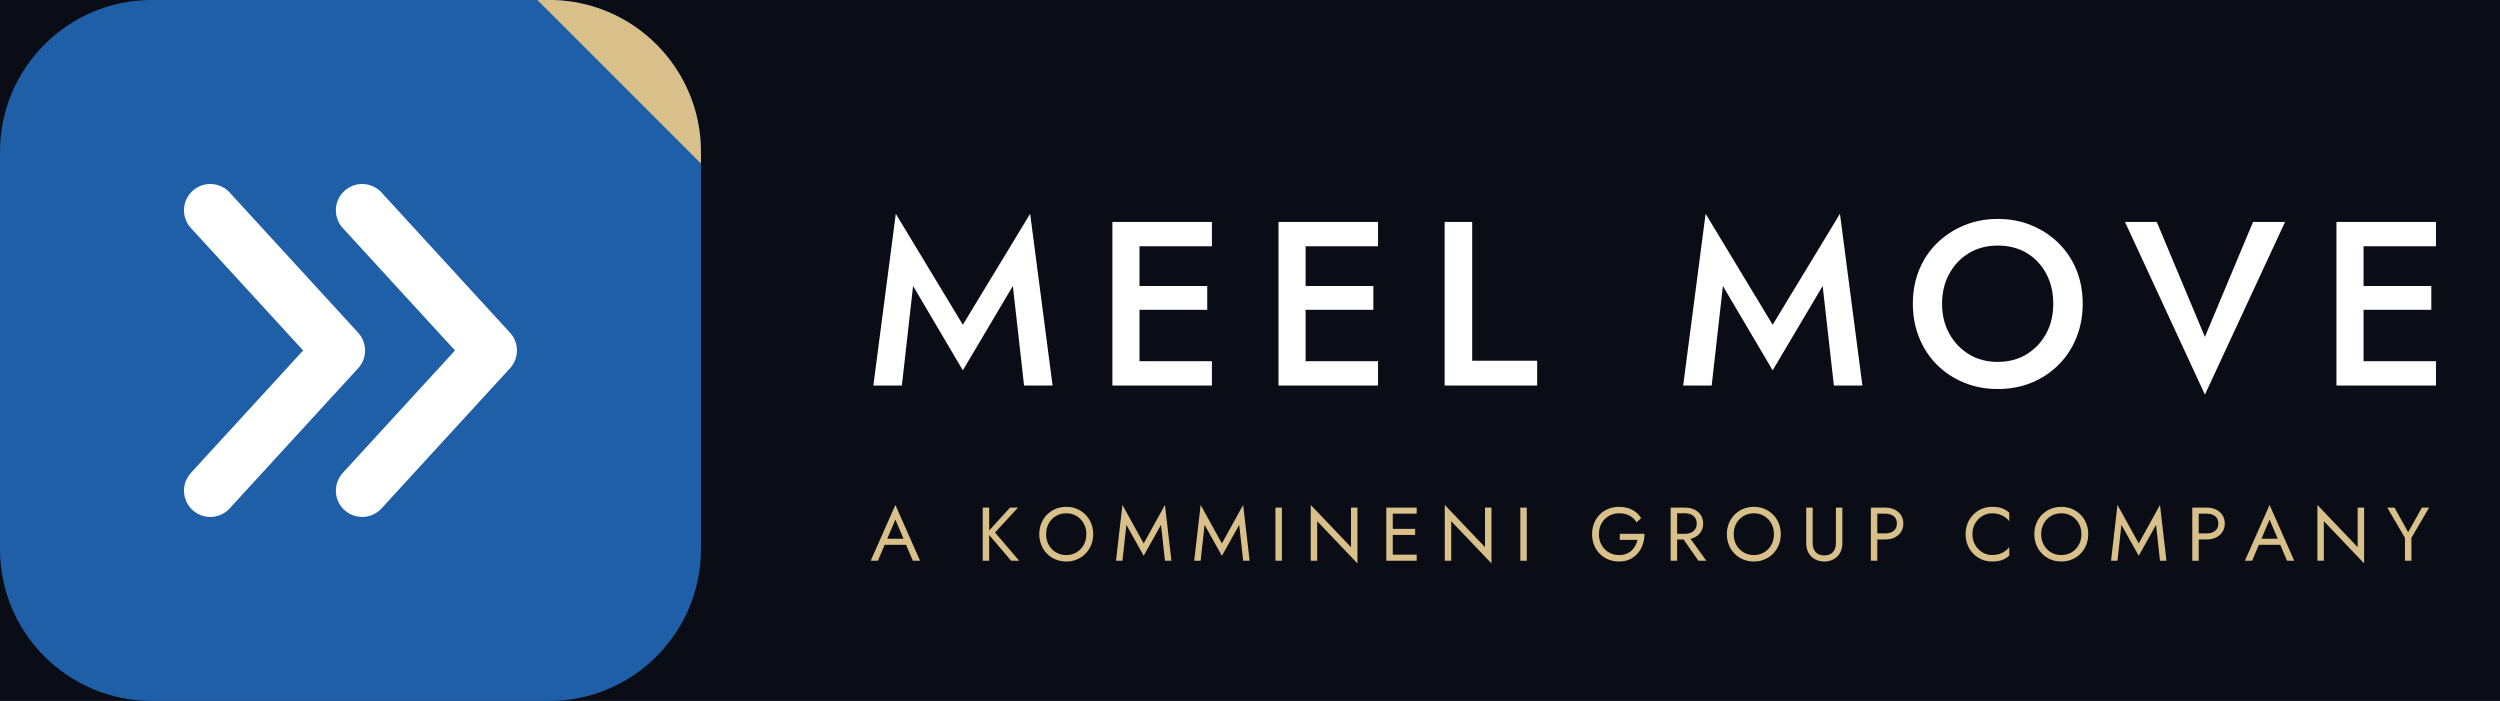
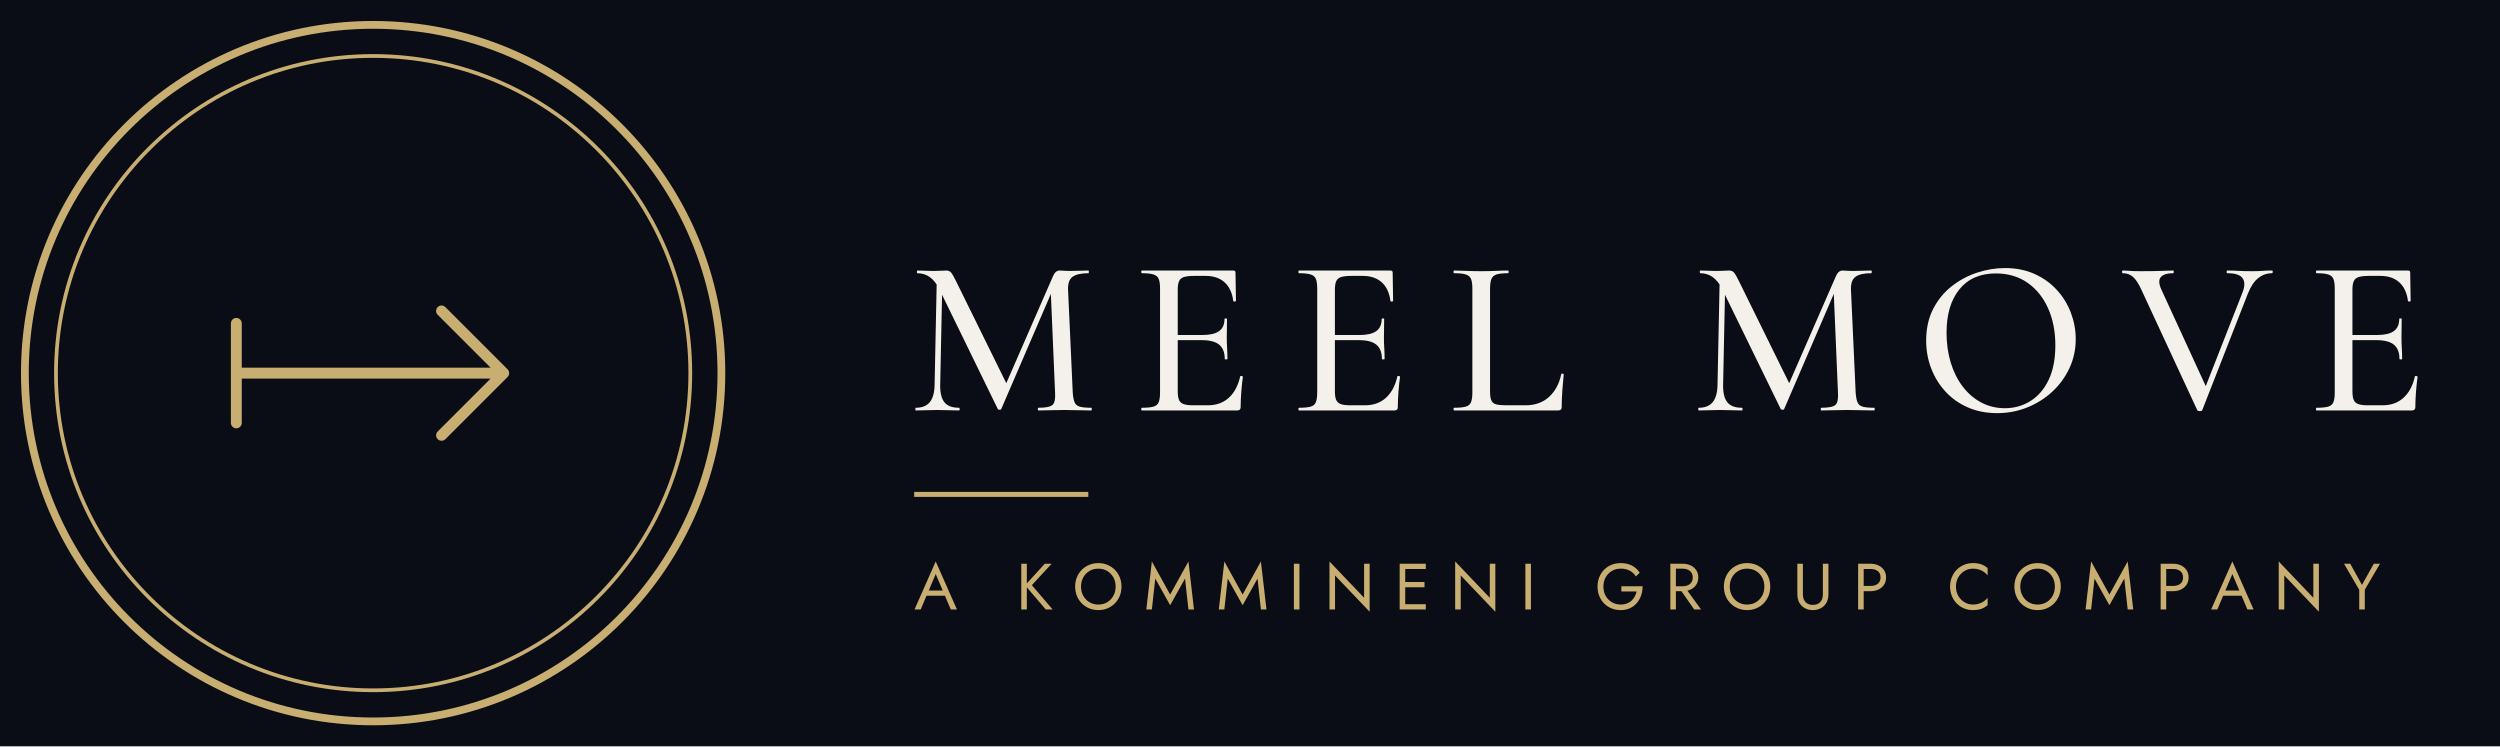
- <svg xmlns="http://www.w3.org/2000/svg" viewBox="0 0 428 120" width="428" height="120" role="img" aria-label="Meel Move logo">
-   <rect width="428" height="120" fill="#0A0D16" />
-   <g transform="translate(0 0)">
-     <clipPath id="t-meel-move-0-0">
-       <rect width="120" height="120" rx="26" />
-     </clipPath>
-     <rect width="120" height="120" rx="26" fill="#1F5FA8" />
-     <polygon clip-path="url(#t-meel-move-0-0)" points="92,0 120,0 120,28" fill="#D9C08A" />
-     <path fill="none" stroke="#FFFFFF" stroke-width="9" stroke-linecap="round" stroke-linejoin="round" d="M36 36 L58 60 L36 84 M62 36 L84 60 L62 84" />
-   </g>
-   <path fill="#FFFFFF" d="M156.32 48.96 164.84 63.4 173.4 48.96 175.32 66.0H180.2L176.36 36.6L164.84 55.6L153.36 36.6L149.52 66.0H154.4Z M193.36 66.0H207.48V61.84H193.36ZM193.36 42.16H207.48V38.0H193.36ZM193.36 53.04H206.68V48.96H193.36ZM190.44 38.0V66.0H195.08V38.0Z M221.8 66.0H235.92V61.84H221.8ZM221.8 42.16H235.92V38.0H221.8ZM221.8 53.04H235.12V48.96H221.8ZM218.88 38.0V66.0H223.52V38.0Z M247.32 38.0V66.0H263.16V61.76H252.04V38.0Z M294.96 48.96 303.48 63.4 312.04 48.96 313.96 66.0H318.84L315.0 36.6L303.48 55.6L292.0 36.6L288.16 66.0H293.04Z M332.48 52.0Q332.48 49.12 333.72 46.86Q334.96 44.6 337.1 43.32Q339.24 42.04 342.0 42.04Q344.84 42.04 346.98 43.32Q349.12 44.6 350.32 46.86Q351.52 49.12 351.52 52.0Q351.52 54.88 350.3 57.12Q349.08 59.36 346.94 60.66Q344.8 61.96 342.0 61.96Q339.24 61.96 337.1 60.66Q334.96 59.36 333.72 57.12Q332.48 54.88 332.48 52.0ZM327.48 52.0Q327.48 55.12 328.56 57.8Q329.64 60.48 331.6 62.44Q333.56 64.4 336.22 65.5Q338.88 66.6 342.0 66.6Q345.2 66.6 347.84 65.5Q350.48 64.4 352.44 62.44Q354.4 60.48 355.48 57.8Q356.56 55.12 356.56 52.0Q356.56 48.84 355.48 46.2Q354.4 43.56 352.42 41.62Q350.44 39.68 347.8 38.58Q345.16 37.48 342.0 37.48Q338.92 37.48 336.26 38.58Q333.6 39.68 331.62 41.62Q329.64 43.56 328.56 46.2Q327.48 48.84 327.48 52.0Z M377.48 57.68 369.24 38.0H363.8L377.48 67.56L391.2 38.0H385.72Z M402.92 66.0H417.04V61.84H402.92ZM402.92 42.16H417.04V38.0H402.92ZM402.92 53.04H416.24V48.96H402.92ZM400 38.0V66.0H404.64V38.0Z" />
-   <path fill="#D9C08A" d="M150.911 93.27H155.721L155.331 92.23H151.301ZM153.29 88.954 154.85 92.62 154.954 92.88 156.28 96.0H157.515L153.29 86.445L149.065 96.0H150.3L151.652 92.802L151.756 92.568Z M168.24 86.9V96.0H169.345V86.9ZM172.92 86.9 169.007 91.19 173.115 96.0H174.48L170.346 91.164L174.285 86.9Z M179.095 91.45Q179.095 90.423 179.543 89.617Q179.992 88.811 180.772 88.343Q181.552 87.875 182.54 87.875Q183.541 87.875 184.315 88.343Q185.088 88.811 185.536 89.617Q185.985 90.423 185.985 91.45Q185.985 92.477 185.536 93.283Q185.088 94.089 184.315 94.557Q183.541 95.025 182.54 95.025Q181.552 95.025 180.772 94.557Q179.992 94.089 179.543 93.283Q179.095 92.477 179.095 91.45ZM177.925 91.45Q177.925 92.438 178.269 93.296Q178.614 94.154 179.238 94.785Q179.862 95.415 180.707 95.773Q181.552 96.13 182.54 96.13Q183.541 96.13 184.38 95.773Q185.218 95.415 185.842 94.785Q186.466 94.154 186.81 93.296Q187.155 92.438 187.155 91.45Q187.155 90.449 186.81 89.597Q186.466 88.746 185.842 88.115Q185.218 87.485 184.38 87.127Q183.541 86.77 182.54 86.77Q181.552 86.77 180.707 87.127Q179.862 87.485 179.238 88.115Q178.614 88.746 178.269 89.597Q177.925 90.449 177.925 91.45Z M192.836 89.851 195.8 95.155 198.764 89.851 199.44 96.0H200.545L199.44 86.445L195.8 93.036L192.16 86.445L191.055 96.0H192.16Z M206.226 89.851 209.19 95.155 212.154 89.851 212.83 96.0H213.935L212.83 86.445L209.19 93.036L205.55 86.445L204.445 96.0H205.55Z M218.355 86.9V96.0H219.46V86.9Z M231.29 86.9V93.673L224.4 86.445V96.0H225.505V89.227L232.395 96.455V86.9Z M237.946 96.0H242.535V94.96H237.946ZM237.946 87.94H242.535V86.9H237.946ZM237.946 91.58H242.275V90.54H237.946ZM237.335 86.9V96.0H238.44V86.9Z M254.235 86.9V93.673L247.345 86.445V96.0H248.45V89.227L255.34 96.455V86.9Z M260.28 86.9V96.0H261.385V86.9Z M277.31 92.425H280.339Q280.222 92.958 279.968 93.426Q279.715 93.894 279.325 94.258Q278.935 94.622 278.395 94.823Q277.856 95.025 277.18 95.025Q276.218 95.025 275.438 94.57Q274.658 94.115 274.196 93.309Q273.735 92.503 273.735 91.45Q273.735 90.384 274.196 89.584Q274.658 88.785 275.438 88.33Q276.218 87.875 277.18 87.875Q278.22 87.875 278.987 88.285Q279.754 88.694 280.183 89.422L280.963 88.707Q280.573 88.07 280.007 87.641Q279.442 87.212 278.733 86.991Q278.025 86.77 277.18 86.77Q276.192 86.77 275.347 87.114Q274.502 87.459 273.878 88.09Q273.254 88.72 272.909 89.578Q272.565 90.436 272.565 91.45Q272.565 92.464 272.909 93.322Q273.254 94.18 273.878 94.811Q274.502 95.441 275.347 95.785Q276.192 96.13 277.18 96.13Q278.22 96.13 279.032 95.746Q279.845 95.363 280.404 94.7Q280.963 94.037 281.249 93.186Q281.535 92.334 281.535 91.385H277.31Z M287.645 91.515 290.765 96.0H292.13L288.88 91.515ZM286.02 86.9V96.0H287.125V86.9ZM286.631 87.875H288.49Q289.075 87.875 289.524 88.083Q289.972 88.291 290.226 88.681Q290.479 89.071 290.479 89.63Q290.479 90.189 290.226 90.579Q289.972 90.969 289.524 91.177Q289.075 91.385 288.49 91.385H286.631V92.36H288.49Q289.374 92.36 290.069 92.029Q290.765 91.697 291.174 91.079Q291.584 90.462 291.584 89.63Q291.584 88.785 291.174 88.174Q290.765 87.563 290.069 87.232Q289.374 86.9 288.49 86.9H286.631Z M296.81 91.45Q296.81 90.423 297.258 89.617Q297.707 88.811 298.487 88.343Q299.267 87.875 300.255 87.875Q301.256 87.875 302.029 88.343Q302.803 88.811 303.251 89.617Q303.7 90.423 303.7 91.45Q303.7 92.477 303.251 93.283Q302.803 94.089 302.029 94.557Q301.256 95.025 300.255 95.025Q299.267 95.025 298.487 94.557Q297.707 94.089 297.258 93.283Q296.81 92.477 296.81 91.45ZM295.64 91.45Q295.64 92.438 295.984 93.296Q296.329 94.154 296.953 94.785Q297.577 95.415 298.422 95.773Q299.267 96.13 300.255 96.13Q301.256 96.13 302.094 95.773Q302.933 95.415 303.557 94.785Q304.181 94.154 304.525 93.296Q304.87 92.438 304.87 91.45Q304.87 90.449 304.525 89.597Q304.181 88.746 303.557 88.115Q302.933 87.485 302.094 87.127Q301.256 86.77 300.255 86.77Q299.267 86.77 298.422 87.127Q297.577 87.485 296.953 88.115Q296.329 88.746 295.984 89.597Q295.64 90.449 295.64 91.45Z M309.225 86.9V93.01Q309.225 93.686 309.439 94.258Q309.654 94.83 310.063 95.246Q310.473 95.662 311.045 95.896Q311.617 96.13 312.319 96.13Q313.021 96.13 313.593 95.896Q314.165 95.662 314.574 95.246Q314.984 94.83 315.198 94.258Q315.413 93.686 315.413 93.01V86.9H314.308V93.01Q314.308 93.946 313.801 94.518Q313.294 95.09 312.319 95.09Q311.344 95.09 310.837 94.518Q310.33 93.946 310.33 93.01V86.9Z M320.288 86.9V96.0H321.393V86.9ZM320.899 87.94H322.758Q323.642 87.94 324.194 88.362Q324.747 88.785 324.747 89.63Q324.747 90.462 324.194 90.891Q323.642 91.32 322.758 91.32H320.899V92.36H322.758Q323.642 92.36 324.337 92.029Q325.033 91.697 325.442 91.079Q325.852 90.462 325.852 89.63Q325.852 88.785 325.442 88.174Q325.033 87.563 324.337 87.232Q323.642 86.9 322.758 86.9H320.899Z M337.682 91.45Q337.682 90.384 338.156 89.584Q338.631 88.785 339.398 88.33Q340.165 87.875 341.062 87.875Q341.712 87.875 342.251 88.044Q342.791 88.213 343.233 88.518Q343.675 88.824 343.987 89.227V87.771Q343.415 87.264 342.739 87.017Q342.063 86.77 341.062 86.77Q340.113 86.77 339.287 87.114Q338.462 87.459 337.838 88.09Q337.214 88.72 336.863 89.578Q336.512 90.436 336.512 91.45Q336.512 92.464 336.863 93.322Q337.214 94.18 337.838 94.811Q338.462 95.441 339.287 95.785Q340.113 96.13 341.062 96.13Q342.063 96.13 342.739 95.883Q343.415 95.636 343.987 95.129V93.673Q343.675 94.076 343.233 94.381Q342.791 94.687 342.251 94.856Q341.712 95.025 341.062 95.025Q340.165 95.025 339.398 94.57Q338.631 94.115 338.156 93.309Q337.682 92.503 337.682 91.45Z M349.447 91.45Q349.447 90.423 349.895 89.617Q350.344 88.811 351.124 88.343Q351.904 87.875 352.892 87.875Q353.893 87.875 354.666 88.343Q355.44 88.811 355.888 89.617Q356.337 90.423 356.337 91.45Q356.337 92.477 355.888 93.283Q355.44 94.089 354.666 94.557Q353.893 95.025 352.892 95.025Q351.904 95.025 351.124 94.557Q350.344 94.089 349.895 93.283Q349.447 92.477 349.447 91.45ZM348.277 91.45Q348.277 92.438 348.621 93.296Q348.966 94.154 349.59 94.785Q350.214 95.415 351.059 95.773Q351.904 96.13 352.892 96.13Q353.893 96.13 354.731 95.773Q355.57 95.415 356.194 94.785Q356.818 94.154 357.162 93.296Q357.507 92.438 357.507 91.45Q357.507 90.449 357.162 89.597Q356.818 88.746 356.194 88.115Q355.57 87.485 354.731 87.127Q353.893 86.77 352.892 86.77Q351.904 86.77 351.059 87.127Q350.214 87.485 349.59 88.115Q348.966 88.746 348.621 89.597Q348.277 90.449 348.277 91.45Z M363.188 89.851 366.152 95.155 369.116 89.851 369.792 96.0H370.897L369.792 86.445L366.152 93.036L362.512 86.445L361.407 96.0H362.512Z M375.317 86.9V96.0H376.422V86.9ZM375.928 87.94H377.787Q378.671 87.94 379.223 88.362Q379.776 88.785 379.776 89.63Q379.776 90.462 379.223 90.891Q378.671 91.32 377.787 91.32H375.928V92.36H377.787Q378.671 92.36 379.366 92.029Q380.062 91.697 380.471 91.079Q380.881 90.462 380.881 89.63Q380.881 88.785 380.471 88.174Q380.062 87.563 379.366 87.232Q378.671 86.9 377.787 86.9H375.928Z M386.172 93.27H390.982L390.592 92.23H386.562ZM388.551 88.954 390.111 92.62 390.215 92.88 391.541 96.0H392.776L388.551 86.445L384.326 96.0H385.561L386.913 92.802L387.017 92.568Z M403.631 86.9V93.673L396.741 86.445V96.0H397.846V89.227L404.736 96.455V86.9Z M414.629 86.9 412.276 91.112 409.936 86.9H408.701L411.73 92.087V96.0H412.835V92.074L415.864 86.9Z" />
+ <svg xmlns="http://www.w3.org/2000/svg" viewBox="0 0 402 120" width="402" height="120" role="img" aria-label="Meel Move logo">
+   <rect width="402" height="120" fill="#0A0D16" />
+   <circle fill="none" stroke="#C9AE72" stroke-width="1.25" cx="60" cy="60" r="56" />
+   <circle fill="none" stroke="#C9AE72" stroke-width="0.6" cx="60" cy="60" r="51" />
+   <path fill="none" stroke="#C9AE72" stroke-width="1.75" stroke-linecap="round" stroke-linejoin="round" d="M38 60 H81 M71 50 L81 60 L71 70 M38 52 V68" />
+   <path fill="#F4F1EA" d="M150.284 61.896 150.644 44.328 151.544 44.4 151.184 61.896Q151.148 63.768 151.85 64.668Q152.552 65.568 154.208 65.568Q154.316 65.568 154.316 65.784Q154.316 66.0 154.208 66.0Q153.416 66.0 152.588 65.964Q151.76 65.928 150.716 65.928Q149.744 65.928 148.88 65.964Q148.016 66.0 147.26 66.0Q147.188 66.0 147.188 65.784Q147.188 65.568 147.26 65.568Q148.772 65.568 149.51 64.668Q150.248 63.768 150.284 61.896ZM175.484 65.568Q175.556 65.568 175.556 65.784Q175.556 66.0 175.484 66.0Q174.584 66.0 173.468 65.964Q172.352 65.928 171.092 65.928Q169.904 65.928 168.86 65.964Q167.816 66.0 166.988 66.0Q166.88 66.0 166.88 65.784Q166.88 65.568 166.988 65.568Q168.752 65.568 169.256 65.1Q169.76 64.632 169.652 63.084L168.932 46.128L170.336 44.112L161.012 65.748Q160.976 65.892 160.742 65.892Q160.508 65.892 160.436 65.748L151.04 46.488Q149.78 43.932 147.512 43.932Q147.44 43.932 147.44 43.716Q147.44 43.5 147.512 43.5Q148.16 43.5 148.862 43.536Q149.564 43.572 150.068 43.572Q150.752 43.572 151.31 43.536Q151.868 43.5 152.156 43.5Q152.66 43.5 152.948 43.842Q153.236 44.184 153.812 45.372L161.984 61.968L160.652 64.272L169.328 44.4Q169.508 43.968 169.778 43.734Q170.048 43.5 170.408 43.5Q170.66 43.5 171.038 43.536Q171.416 43.572 171.92 43.572Q172.928 43.572 173.612 43.536Q174.296 43.5 175.016 43.5Q175.088 43.5 175.088 43.716Q175.088 43.932 175.016 43.932Q173.288 43.932 172.496 44.49Q171.704 45.048 171.74 46.524L172.496 63.084Q172.568 64.128 172.784 64.668Q173.0 65.208 173.612 65.388Q174.224 65.568 175.484 65.568Z M198.956 66.0H183.62Q183.512 66.0 183.512 65.784Q183.512 65.568 183.62 65.568Q184.844 65.568 185.474 65.388Q186.104 65.208 186.32 64.668Q186.536 64.128 186.536 63.084V46.416Q186.536 45.372 186.32 44.85Q186.104 44.328 185.474 44.13Q184.844 43.932 183.62 43.932Q183.512 43.932 183.512 43.716Q183.512 43.5 183.62 43.5H198.308Q198.668 43.5 198.668 43.824L198.74 48.36Q198.74 48.468 198.542 48.486Q198.344 48.504 198.308 48.396Q198.056 46.416 196.904 45.39Q195.752 44.364 193.88 44.364H192.044Q190.964 44.364 190.388 44.544Q189.812 44.724 189.596 45.21Q189.38 45.696 189.38 46.56V62.94Q189.38 63.804 189.578 64.29Q189.776 64.776 190.316 64.974Q190.856 65.172 191.828 65.172H194.204Q196.256 65.172 197.588 63.966Q198.92 62.76 199.424 60.528Q199.424 60.42 199.64 60.456Q199.856 60.492 199.856 60.6Q199.712 61.572 199.604 62.94Q199.496 64.308 199.496 65.46Q199.496 66.0 198.956 66.0ZM196.94 57.72Q196.94 56.172 196.058 55.434Q195.176 54.696 193.232 54.696H188.012V53.868H193.34Q195.176 53.868 196.04 53.238Q196.904 52.608 196.904 51.276Q196.904 51.204 197.102 51.204Q197.3 51.204 197.3 51.276Q197.3 52.392 197.282 53.004Q197.264 53.616 197.264 54.3Q197.264 55.128 197.318 55.956Q197.372 56.784 197.372 57.72Q197.372 57.792 197.156 57.792Q196.94 57.792 196.94 57.72Z M224.228 66.0H208.892Q208.784 66.0 208.784 65.784Q208.784 65.568 208.892 65.568Q210.116 65.568 210.746 65.388Q211.376 65.208 211.592 64.668Q211.808 64.128 211.808 63.084V46.416Q211.808 45.372 211.592 44.85Q211.376 44.328 210.746 44.13Q210.116 43.932 208.892 43.932Q208.784 43.932 208.784 43.716Q208.784 43.5 208.892 43.5H223.58Q223.94 43.5 223.94 43.824L224.012 48.36Q224.012 48.468 223.814 48.486Q223.616 48.504 223.58 48.396Q223.328 46.416 222.176 45.39Q221.024 44.364 219.152 44.364H217.316Q216.236 44.364 215.66 44.544Q215.084 44.724 214.868 45.21Q214.652 45.696 214.652 46.56V62.94Q214.652 63.804 214.85 64.29Q215.048 64.776 215.588 64.974Q216.128 65.172 217.1 65.172H219.476Q221.528 65.172 222.86 63.966Q224.192 62.76 224.696 60.528Q224.696 60.42 224.912 60.456Q225.128 60.492 225.128 60.6Q224.984 61.572 224.876 62.94Q224.768 64.308 224.768 65.46Q224.768 66.0 224.228 66.0ZM222.212 57.72Q222.212 56.172 221.33 55.434Q220.448 54.696 218.504 54.696H213.284V53.868H218.612Q220.448 53.868 221.312 53.238Q222.176 52.608 222.176 51.276Q222.176 51.204 222.374 51.204Q222.572 51.204 222.572 51.276Q222.572 52.392 222.554 53.004Q222.536 53.616 222.536 54.3Q222.536 55.128 222.59 55.956Q222.644 56.784 222.644 57.72Q222.644 57.792 222.428 57.792Q222.212 57.792 222.212 57.72Z M239.6 46.452V62.94Q239.6 63.876 239.798 64.362Q239.996 64.848 240.554 65.01Q241.112 65.172 242.228 65.172H245.288Q247.628 65.172 249.104 63.804Q250.58 62.436 251.048 60.168Q251.048 60.06 251.246 60.078Q251.444 60.096 251.444 60.204Q251.336 61.248 251.228 62.724Q251.12 64.2 251.12 65.46Q251.12 66.0 250.58 66.0H233.804Q233.732 66.0 233.732 65.784Q233.732 65.568 233.804 65.568Q235.064 65.568 235.694 65.388Q236.324 65.208 236.54 64.668Q236.756 64.128 236.756 63.084V46.416Q236.756 45.372 236.54 44.85Q236.324 44.328 235.694 44.13Q235.064 43.932 233.804 43.932Q233.732 43.932 233.732 43.716Q233.732 43.5 233.804 43.5Q234.668 43.5 235.802 43.554Q236.936 43.608 238.16 43.608Q239.456 43.608 240.554 43.554Q241.652 43.5 242.516 43.5Q242.588 43.5 242.588 43.716Q242.588 43.932 242.516 43.932Q241.256 43.932 240.644 44.13Q240.032 44.328 239.816 44.868Q239.6 45.408 239.6 46.452Z M276.176 61.896 276.536 44.328 277.436 44.4 277.076 61.896Q277.04 63.768 277.742 64.668Q278.444 65.568 280.1 65.568Q280.208 65.568 280.208 65.784Q280.208 66.0 280.1 66.0Q279.308 66.0 278.48 65.964Q277.652 65.928 276.608 65.928Q275.636 65.928 274.772 65.964Q273.908 66.0 273.152 66.0Q273.08 66.0 273.08 65.784Q273.08 65.568 273.152 65.568Q274.664 65.568 275.402 64.668Q276.14 63.768 276.176 61.896ZM301.376 65.568Q301.448 65.568 301.448 65.784Q301.448 66.0 301.376 66.0Q300.476 66.0 299.36 65.964Q298.244 65.928 296.984 65.928Q295.796 65.928 294.752 65.964Q293.708 66.0 292.88 66.0Q292.772 66.0 292.772 65.784Q292.772 65.568 292.88 65.568Q294.644 65.568 295.148 65.1Q295.652 64.632 295.544 63.084L294.824 46.128L296.228 44.112L286.904 65.748Q286.868 65.892 286.634 65.892Q286.4 65.892 286.328 65.748L276.932 46.488Q275.672 43.932 273.404 43.932Q273.332 43.932 273.332 43.716Q273.332 43.5 273.404 43.5Q274.052 43.5 274.754 43.536Q275.456 43.572 275.96 43.572Q276.644 43.572 277.202 43.536Q277.76 43.5 278.048 43.5Q278.552 43.5 278.84 43.842Q279.128 44.184 279.704 45.372L287.876 61.968L286.544 64.272L295.22 44.4Q295.4 43.968 295.67 43.734Q295.94 43.5 296.3 43.5Q296.552 43.5 296.93 43.536Q297.308 43.572 297.812 43.572Q298.82 43.572 299.504 43.536Q300.188 43.5 300.908 43.5Q300.98 43.5 300.98 43.716Q300.98 43.932 300.908 43.932Q299.18 43.932 298.388 44.49Q297.596 45.048 297.632 46.524L298.388 63.084Q298.46 64.128 298.676 64.668Q298.892 65.208 299.504 65.388Q300.116 65.568 301.376 65.568Z M321.14 66.432Q318.548 66.432 316.442 65.514Q314.336 64.596 312.842 62.976Q311.348 61.356 310.538 59.25Q309.728 57.144 309.728 54.768Q309.728 51.852 310.862 49.656Q311.996 47.46 313.868 46.002Q315.74 44.544 317.972 43.824Q320.204 43.104 322.4 43.104Q325.064 43.104 327.17 44.058Q329.276 45.012 330.752 46.632Q332.228 48.252 333.002 50.304Q333.776 52.356 333.776 54.516Q333.776 57.036 332.768 59.196Q331.76 61.356 330.014 62.976Q328.268 64.596 325.982 65.514Q323.696 66.432 321.14 66.432ZM322.4 65.64Q324.668 65.64 326.522 64.47Q328.376 63.3 329.438 61.05Q330.5 58.8 330.5 55.524Q330.5 52.176 329.33 49.566Q328.16 46.956 326.018 45.462Q323.876 43.968 320.924 43.968Q317.144 43.968 315.074 46.524Q313.004 49.08 313.004 53.508Q313.004 56.064 313.67 58.278Q314.336 60.492 315.596 62.148Q316.856 63.804 318.584 64.722Q320.312 65.64 322.4 65.64Z M365.348 43.5Q365.456 43.5 365.456 43.716Q365.456 43.932 365.348 43.932Q364.124 43.932 363.134 44.706Q362.144 45.48 361.46 47.208L354.116 65.964Q354.08 66.108 353.738 66.108Q353.396 66.108 353.324 65.964L344.288 46.488Q343.676 45.156 343.01 44.544Q342.344 43.932 341.336 43.932Q341.228 43.932 341.228 43.716Q341.228 43.5 341.336 43.5Q341.804 43.5 342.2 43.536Q342.596 43.572 343.064 43.59Q343.532 43.608 344.216 43.608Q345.584 43.608 346.556 43.59Q347.528 43.572 348.212 43.536Q348.896 43.5 349.436 43.5Q349.544 43.5 349.544 43.716Q349.544 43.932 349.436 43.932Q347.996 43.932 347.456 44.562Q346.916 45.192 347.564 46.596L354.944 62.652L353.648 64.74L360.596 47.028Q361.172 45.552 360.614 44.742Q360.056 43.932 358.148 43.932Q358.04 43.932 358.04 43.716Q358.04 43.5 358.148 43.5Q359.084 43.5 359.93 43.554Q360.776 43.608 362.144 43.608Q363.188 43.608 363.818 43.554Q364.448 43.5 365.348 43.5Z M387.848 66.0H372.512Q372.404 66.0 372.404 65.784Q372.404 65.568 372.512 65.568Q373.736 65.568 374.366 65.388Q374.996 65.208 375.212 64.668Q375.428 64.128 375.428 63.084V46.416Q375.428 45.372 375.212 44.85Q374.996 44.328 374.366 44.13Q373.736 43.932 372.512 43.932Q372.404 43.932 372.404 43.716Q372.404 43.5 372.512 43.5H387.2Q387.56 43.5 387.56 43.824L387.632 48.36Q387.632 48.468 387.434 48.486Q387.236 48.504 387.2 48.396Q386.948 46.416 385.796 45.39Q384.644 44.364 382.772 44.364H380.936Q379.856 44.364 379.28 44.544Q378.704 44.724 378.488 45.21Q378.272 45.696 378.272 46.56V62.94Q378.272 63.804 378.47 64.29Q378.668 64.776 379.208 64.974Q379.748 65.172 380.72 65.172H383.096Q385.148 65.172 386.48 63.966Q387.812 62.76 388.316 60.528Q388.316 60.42 388.532 60.456Q388.748 60.492 388.748 60.6Q388.604 61.572 388.496 62.94Q388.388 64.308 388.388 65.46Q388.388 66.0 387.848 66.0ZM385.832 57.72Q385.832 56.172 384.95 55.434Q384.068 54.696 382.124 54.696H376.904V53.868H382.232Q384.068 53.868 384.932 53.238Q385.796 52.608 385.796 51.276Q385.796 51.204 385.994 51.204Q386.192 51.204 386.192 51.276Q386.192 52.392 386.174 53.004Q386.156 53.616 386.156 54.3Q386.156 55.128 386.21 55.956Q386.264 56.784 386.264 57.72Q386.264 57.792 386.048 57.792Q385.832 57.792 385.832 57.72Z" />
+   <path stroke="#C9AE72" stroke-width="0.8" d="M147 79.5 H175" />
+   <path fill="#C9AE72" d="M148.543 95.795H152.429L152.113 94.955H148.858ZM150.465 92.309 151.725 95.27 151.809 95.48 152.88 98.0H153.877L150.465 90.282L147.053 98.0H148.05L149.142 95.417L149.226 95.228Z M164.22 90.65V98.0H165.113V90.65ZM168 90.65 164.84 94.115 168.158 98.0H169.26L165.921 94.094L169.103 90.65Z M173.828 94.325Q173.828 93.495 174.19 92.844Q174.552 92.194 175.182 91.816Q175.812 91.438 176.61 91.438Q177.419 91.438 178.043 91.816Q178.668 92.194 179.03 92.844Q179.393 93.495 179.393 94.325Q179.393 95.154 179.03 95.805Q178.668 96.457 178.043 96.835Q177.419 97.213 176.61 97.213Q175.812 97.213 175.182 96.835Q174.552 96.457 174.19 95.805Q173.828 95.154 173.828 94.325ZM172.883 94.325Q172.883 95.123 173.161 95.816Q173.439 96.509 173.943 97.018Q174.447 97.528 175.13 97.816Q175.812 98.105 176.61 98.105Q177.419 98.105 178.096 97.816Q178.773 97.528 179.277 97.018Q179.781 96.509 180.059 95.816Q180.338 95.123 180.338 94.325Q180.338 93.516 180.059 92.829Q179.781 92.141 179.277 91.632Q178.773 91.123 178.096 90.834Q177.419 90.545 176.61 90.545Q175.812 90.545 175.13 90.834Q174.447 91.123 173.943 91.632Q173.439 92.141 173.161 92.829Q172.883 93.516 172.883 94.325Z M185.766 93.034 188.16 97.317 190.554 93.034 191.1 98.0H191.993L191.1 90.282L188.16 95.606L185.22 90.282L184.328 98.0H185.22Z M197.421 93.034 199.815 97.317 202.209 93.034 202.755 98.0H203.648L202.755 90.282L199.815 95.606L196.875 90.282L195.983 98.0H196.875Z M208.058 90.65V98.0H208.95V90.65Z M219.345 90.65V96.12L213.78 90.282V98.0H214.673V92.529L220.238 98.368V90.65Z M225.561 98.0H229.268V97.16H225.561ZM225.561 91.49H229.268V90.65H225.561ZM225.561 94.43H229.058V93.59H225.561ZM225.068 90.65V98.0H225.96V90.65Z M239.558 90.65V96.12L233.993 90.282V98.0H234.885V92.529L240.45 98.368V90.65Z M245.28 90.65V98.0H246.173V90.65Z M260.715 95.112H263.162Q263.067 95.543 262.862 95.921Q262.658 96.299 262.343 96.593Q262.028 96.887 261.592 97.05Q261.156 97.213 260.61 97.213Q259.833 97.213 259.203 96.845Q258.573 96.478 258.2 95.827Q257.828 95.175 257.828 94.325Q257.828 93.464 258.2 92.818Q258.573 92.172 259.203 91.805Q259.833 91.438 260.61 91.438Q261.45 91.438 262.07 91.768Q262.689 92.099 263.036 92.687L263.666 92.109Q263.351 91.595 262.894 91.249Q262.437 90.902 261.865 90.724Q261.293 90.545 260.61 90.545Q259.812 90.545 259.13 90.823Q258.447 91.102 257.943 91.611Q257.439 92.12 257.161 92.813Q256.883 93.506 256.883 94.325Q256.883 95.144 257.161 95.837Q257.439 96.53 257.943 97.039Q258.447 97.549 259.13 97.827Q259.812 98.105 260.61 98.105Q261.45 98.105 262.106 97.795Q262.763 97.486 263.214 96.95Q263.666 96.415 263.897 95.727Q264.128 95.039 264.128 94.272H260.715Z M269.903 94.377 272.423 98.0H273.525L270.9 94.377ZM268.59 90.65V98.0H269.483V90.65ZM269.084 91.438H270.585Q271.058 91.438 271.42 91.606Q271.782 91.773 271.987 92.088Q272.192 92.403 272.192 92.855Q272.192 93.306 271.987 93.621Q271.782 93.936 271.42 94.105Q271.058 94.272 270.585 94.272H269.084V95.06H270.585Q271.299 95.06 271.861 94.792Q272.423 94.525 272.753 94.026Q273.084 93.527 273.084 92.855Q273.084 92.172 272.753 91.679Q272.423 91.186 271.861 90.918Q271.299 90.65 270.585 90.65H269.084Z M278.145 94.325Q278.145 93.495 278.507 92.844Q278.87 92.194 279.5 91.816Q280.13 91.438 280.928 91.438Q281.736 91.438 282.361 91.816Q282.986 92.194 283.348 92.844Q283.71 93.495 283.71 94.325Q283.71 95.154 283.348 95.805Q282.986 96.457 282.361 96.835Q281.736 97.213 280.928 97.213Q280.13 97.213 279.5 96.835Q278.87 96.457 278.507 95.805Q278.145 95.154 278.145 94.325ZM277.2 94.325Q277.2 95.123 277.478 95.816Q277.757 96.509 278.261 97.018Q278.765 97.528 279.447 97.816Q280.13 98.105 280.928 98.105Q281.736 98.105 282.413 97.816Q283.091 97.528 283.595 97.018Q284.099 96.509 284.377 95.816Q284.655 95.123 284.655 94.325Q284.655 93.516 284.377 92.829Q284.099 92.141 283.595 91.632Q283.091 91.123 282.413 90.834Q281.736 90.545 280.928 90.545Q280.13 90.545 279.447 90.834Q278.765 91.123 278.261 91.632Q277.757 92.141 277.478 92.829Q277.2 93.516 277.2 94.325Z M289.013 90.65V95.585Q289.013 96.131 289.186 96.593Q289.359 97.055 289.69 97.391Q290.021 97.727 290.483 97.916Q290.945 98.105 291.512 98.105Q292.079 98.105 292.541 97.916Q293.003 97.727 293.333 97.391Q293.664 97.055 293.837 96.593Q294.011 96.131 294.011 95.585V90.65H293.118V95.585Q293.118 96.341 292.709 96.803Q292.299 97.265 291.512 97.265Q290.724 97.265 290.315 96.803Q289.905 96.341 289.905 95.585V90.65Z M298.788 90.65V98.0H299.681V90.65ZM299.282 91.49H300.783Q301.497 91.49 301.943 91.831Q302.39 92.172 302.39 92.855Q302.39 93.527 301.943 93.874Q301.497 94.22 300.783 94.22H299.282V95.06H300.783Q301.497 95.06 302.059 94.792Q302.621 94.525 302.951 94.026Q303.282 93.527 303.282 92.855Q303.282 92.172 302.951 91.679Q302.621 91.186 302.059 90.918Q301.497 90.65 300.783 90.65H299.282Z M314.517 94.325Q314.517 93.464 314.9 92.818Q315.284 92.172 315.903 91.805Q316.523 91.438 317.247 91.438Q317.772 91.438 318.208 91.574Q318.644 91.71 319.001 91.957Q319.358 92.204 319.61 92.529V91.353Q319.148 90.944 318.602 90.745Q318.056 90.545 317.247 90.545Q316.481 90.545 315.814 90.823Q315.147 91.102 314.643 91.611Q314.139 92.12 313.856 92.813Q313.572 93.506 313.572 94.325Q313.572 95.144 313.856 95.837Q314.139 96.53 314.643 97.039Q315.147 97.549 315.814 97.827Q316.481 98.105 317.247 98.105Q318.056 98.105 318.602 97.906Q319.148 97.706 319.61 97.296V96.12Q319.358 96.446 319.001 96.693Q318.644 96.939 318.208 97.076Q317.772 97.213 317.247 97.213Q316.523 97.213 315.903 96.845Q315.284 96.478 314.9 95.827Q314.517 95.175 314.517 94.325Z M324.86 94.325Q324.86 93.495 325.222 92.844Q325.584 92.194 326.214 91.816Q326.844 91.438 327.642 91.438Q328.451 91.438 329.075 91.816Q329.7 92.194 330.062 92.844Q330.425 93.495 330.425 94.325Q330.425 95.154 330.062 95.805Q329.7 96.457 329.075 96.835Q328.451 97.213 327.642 97.213Q326.844 97.213 326.214 96.835Q325.584 96.457 325.222 95.805Q324.86 95.154 324.86 94.325ZM323.915 94.325Q323.915 95.123 324.193 95.816Q324.471 96.509 324.975 97.018Q325.479 97.528 326.162 97.816Q326.844 98.105 327.642 98.105Q328.451 98.105 329.128 97.816Q329.805 97.528 330.309 97.018Q330.813 96.509 331.091 95.816Q331.37 95.123 331.37 94.325Q331.37 93.516 331.091 92.829Q330.813 92.141 330.309 91.632Q329.805 91.123 329.128 90.834Q328.451 90.545 327.642 90.545Q326.844 90.545 326.162 90.834Q325.479 91.123 324.975 91.632Q324.471 92.141 324.193 92.829Q323.915 93.516 323.915 94.325Z M336.798 93.034 339.192 97.317 341.586 93.034 342.132 98.0H343.025L342.132 90.282L339.192 95.606L336.252 90.282L335.36 98.0H336.252Z M347.435 90.65V98.0H348.327V90.65ZM347.928 91.49H349.43Q350.144 91.49 350.59 91.831Q351.036 92.172 351.036 92.855Q351.036 93.527 350.59 93.874Q350.144 94.22 349.43 94.22H347.928V95.06H349.43Q350.144 95.06 350.705 94.792Q351.267 94.525 351.598 94.026Q351.929 93.527 351.929 92.855Q351.929 92.172 351.598 91.679Q351.267 91.186 350.705 90.918Q350.144 90.65 349.43 90.65H347.928Z M357.042 95.795H360.927L360.612 94.955H357.357ZM358.964 92.309 360.224 95.27 360.308 95.48 361.379 98.0H362.376L358.964 90.282L355.551 98.0H356.549L357.641 95.417L357.725 95.228Z M371.984 90.65V96.12L366.419 90.282V98.0H367.311V92.529L372.876 98.368V90.65Z M381.707 90.65 379.806 94.052 377.916 90.65H376.919L379.365 94.84V98.0H380.258V94.829L382.704 90.65Z" />
</svg>
